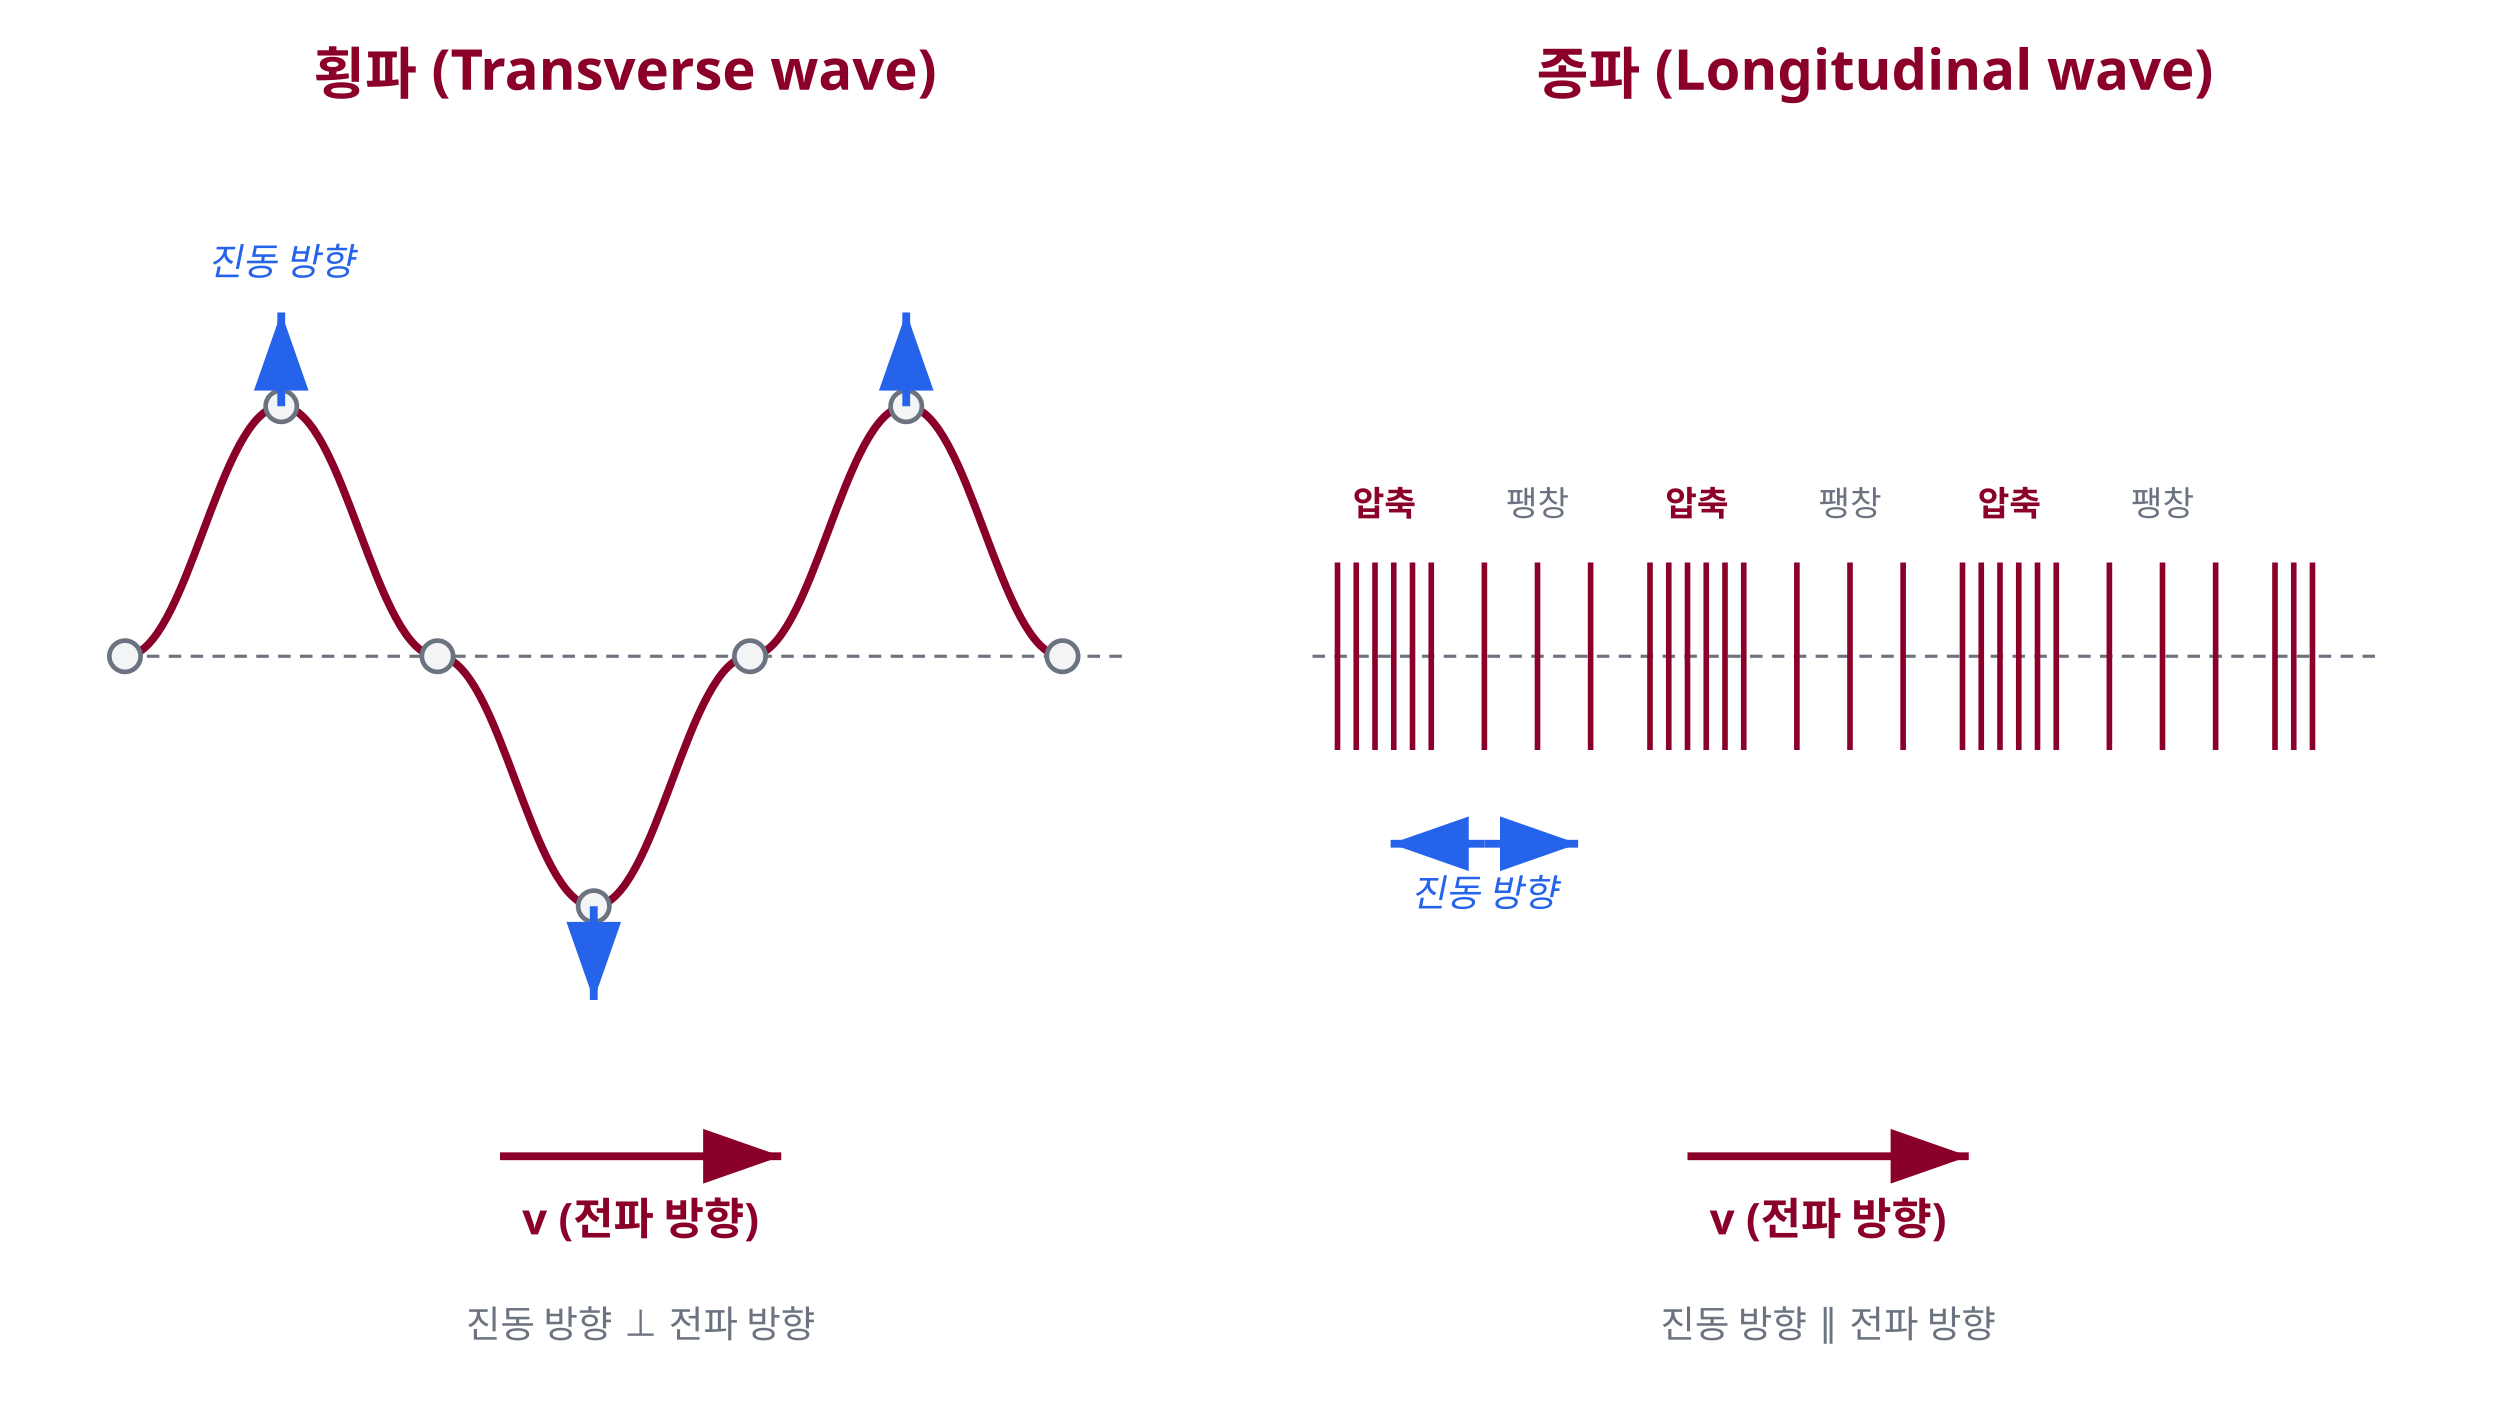
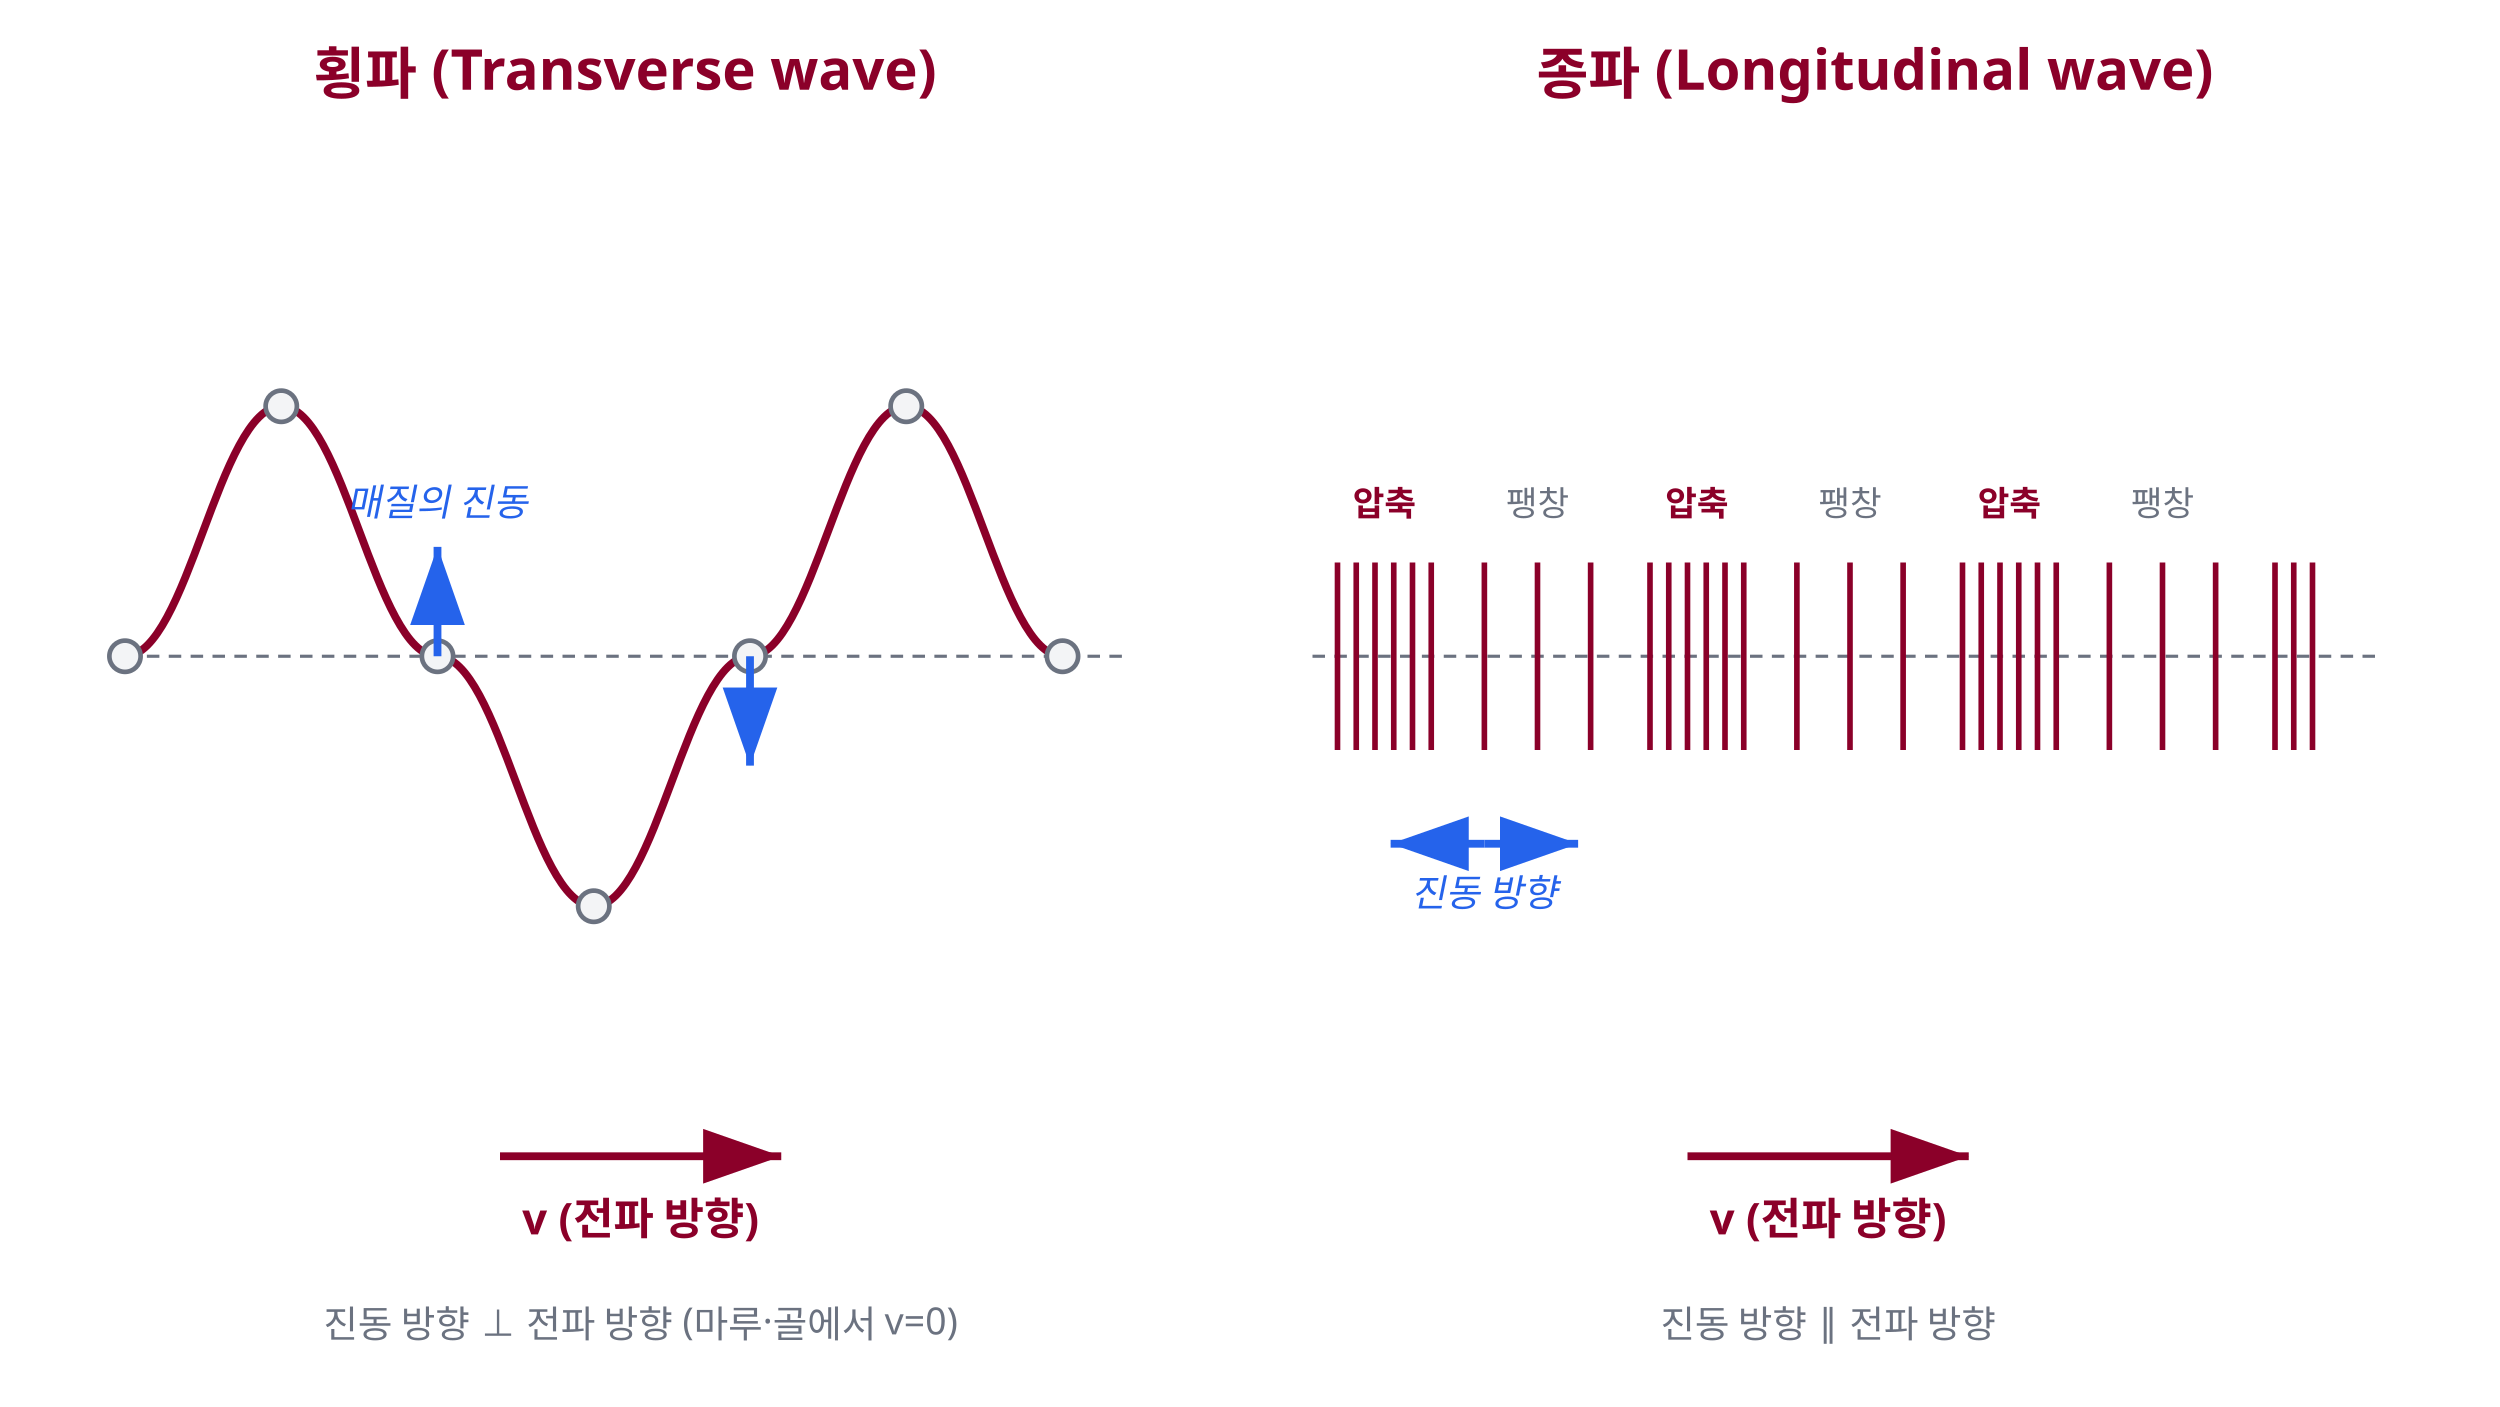
<svg xmlns="http://www.w3.org/2000/svg" viewBox="0 0 800 450" font-family="sans-serif">
  <defs>
    <marker id="arrR" markerWidth="10" markerHeight="7" refX="10" refY="3.5" orient="auto" fill="#8B0029">
      <polygon points="0 0, 10 3.5, 0 7" />
    </marker>
    <marker id="arrB" markerWidth="10" markerHeight="7" refX="10" refY="3.5" orient="auto" fill="#2563EB">
      <polygon points="0 0, 10 3.5, 0 7" />
    </marker>
    <marker id="arrG" markerWidth="10" markerHeight="7" refX="10" refY="3.5" orient="auto" fill="#6B7280">
      <polygon points="0 0, 10 3.5, 0 7" />
    </marker>
  </defs>
  <text x="200" y="30" text-anchor="middle" font-size="18" font-weight="bold" fill="#8B0029">횡파 (Transverse wave)</text>
  <text x="600" y="30" text-anchor="middle" font-size="18" font-weight="bold" fill="#8B0029">종파 (Longitudinal wave)</text>
  <g transform="translate(40, 60)">
    <line x1="0" y1="150" x2="320" y2="150" stroke="#6B7280" stroke-width="1" stroke-dasharray="4 3" />
    <path d="M 0,150 C 20,150 30,70 50,70 C 70,70 80,150 100,150 C 120,150 130,230 150,230 C 170,230 180,150 200,150 C 220,150 230,70 250,70 C 270,70 280,150 300,150" fill="none" stroke="#8B0029" stroke-width="2.5" />
    <circle cx="0" cy="150" r="5" fill="#F3F4F6" stroke="#6B7280" stroke-width="1.5" />
    <circle cx="50" cy="70" r="5" fill="#F3F4F6" stroke="#6B7280" stroke-width="1.5" />
    <circle cx="100" cy="150" r="5" fill="#F3F4F6" stroke="#6B7280" stroke-width="1.5" />
    <circle cx="150" cy="230" r="5" fill="#F3F4F6" stroke="#6B7280" stroke-width="1.5" />
    <circle cx="200" cy="150" r="5" fill="#F3F4F6" stroke="#6B7280" stroke-width="1.5" />
    <circle cx="250" cy="70" r="5" fill="#F3F4F6" stroke="#6B7280" stroke-width="1.5" />
    <circle cx="300" cy="150" r="5" fill="#F3F4F6" stroke="#6B7280" stroke-width="1.5" />
-     <line x1="50" y1="70" x2="50" y2="40" stroke="#2563EB" stroke-width="2.5" marker-end="url(#arrB)" />
-     <line x1="150" y1="230" x2="150" y2="260" stroke="#2563EB" stroke-width="2.5" marker-end="url(#arrB)" />
-     <line x1="250" y1="70" x2="250" y2="40" stroke="#2563EB" stroke-width="2.5" marker-end="url(#arrB)" />
+     <line x1="100" y1="150" x2="100" y2="115" stroke="#2563EB" stroke-width="2.5" marker-end="url(#arrB)" />
+     <line x1="200" y1="150" x2="200" y2="185" stroke="#2563EB" stroke-width="2.5" marker-end="url(#arrB)" />
    <line x1="120" y1="310" x2="210" y2="310" stroke="#8B0029" stroke-width="2.5" marker-end="url(#arrR)" />
    <text x="165" y="335" text-anchor="middle" font-size="14" fill="#8B0029" font-weight="bold">v (전파 방향)</text>
-     <text x="50" y="28" text-anchor="middle" font-size="12" fill="#2563EB" font-style="italic">진동 방향</text>
-     <text x="165" y="368" text-anchor="middle" font-size="12" fill="#6B7280">진동 방향 ⊥ 전파 방향</text>
+     <text x="100" y="105" text-anchor="middle" font-size="12" fill="#2563EB" font-style="italic">매질의 진동</text>
+     <text x="165" y="368" text-anchor="middle" font-size="12" fill="#6B7280">진동 방향 ⊥ 전파 방향 (마루·골에서 v=0)</text>
  </g>
  <g transform="translate(420, 60)">
    <line x1="0" y1="150" x2="340" y2="150" stroke="#6B7280" stroke-width="1" stroke-dasharray="4 3" />
    <g stroke="#8B0029" stroke-width="1.8">
      <line x1="8" y1="120" x2="8" y2="180" />
      <line x1="14" y1="120" x2="14" y2="180" />
      <line x1="20" y1="120" x2="20" y2="180" />
      <line x1="26" y1="120" x2="26" y2="180" />
      <line x1="32" y1="120" x2="32" y2="180" />
      <line x1="38" y1="120" x2="38" y2="180" />
      <line x1="55" y1="120" x2="55" y2="180" />
      <line x1="72" y1="120" x2="72" y2="180" />
      <line x1="89" y1="120" x2="89" y2="180" />
      <line x1="108" y1="120" x2="108" y2="180" />
      <line x1="114" y1="120" x2="114" y2="180" />
      <line x1="120" y1="120" x2="120" y2="180" />
      <line x1="126" y1="120" x2="126" y2="180" />
      <line x1="132" y1="120" x2="132" y2="180" />
      <line x1="138" y1="120" x2="138" y2="180" />
      <line x1="155" y1="120" x2="155" y2="180" />
      <line x1="172" y1="120" x2="172" y2="180" />
      <line x1="189" y1="120" x2="189" y2="180" />
      <line x1="208" y1="120" x2="208" y2="180" />
      <line x1="214" y1="120" x2="214" y2="180" />
      <line x1="220" y1="120" x2="220" y2="180" />
      <line x1="226" y1="120" x2="226" y2="180" />
      <line x1="232" y1="120" x2="232" y2="180" />
      <line x1="238" y1="120" x2="238" y2="180" />
      <line x1="255" y1="120" x2="255" y2="180" />
      <line x1="272" y1="120" x2="272" y2="180" />
      <line x1="289" y1="120" x2="289" y2="180" />
      <line x1="308" y1="120" x2="308" y2="180" />
      <line x1="314" y1="120" x2="314" y2="180" />
      <line x1="320" y1="120" x2="320" y2="180" />
    </g>
    <text x="23" y="105" text-anchor="middle" font-size="11" fill="#8B0029" font-weight="bold">압축</text>
    <text x="72" y="105" text-anchor="middle" font-size="11" fill="#6B7280">팽창</text>
    <text x="123" y="105" text-anchor="middle" font-size="11" fill="#8B0029" font-weight="bold">압축</text>
    <text x="172" y="105" text-anchor="middle" font-size="11" fill="#6B7280">팽창</text>
    <text x="223" y="105" text-anchor="middle" font-size="11" fill="#8B0029" font-weight="bold">압축</text>
    <text x="272" y="105" text-anchor="middle" font-size="11" fill="#6B7280">팽창</text>
    <line x1="55" y1="210" x2="85" y2="210" stroke="#2563EB" stroke-width="2.5" marker-end="url(#arrB)" />
    <line x1="55" y1="210" x2="25" y2="210" stroke="#2563EB" stroke-width="2.5" marker-end="url(#arrB)" />
    <text x="55" y="230" text-anchor="middle" font-size="12" fill="#2563EB" font-style="italic">진동 방향</text>
    <line x1="120" y1="310" x2="210" y2="310" stroke="#8B0029" stroke-width="2.5" marker-end="url(#arrR)" />
    <text x="165" y="335" text-anchor="middle" font-size="14" fill="#8B0029" font-weight="bold">v (전파 방향)</text>
    <text x="165" y="368" text-anchor="middle" font-size="12" fill="#6B7280">진동 방향 ∥ 전파 방향</text>
  </g>
</svg>
